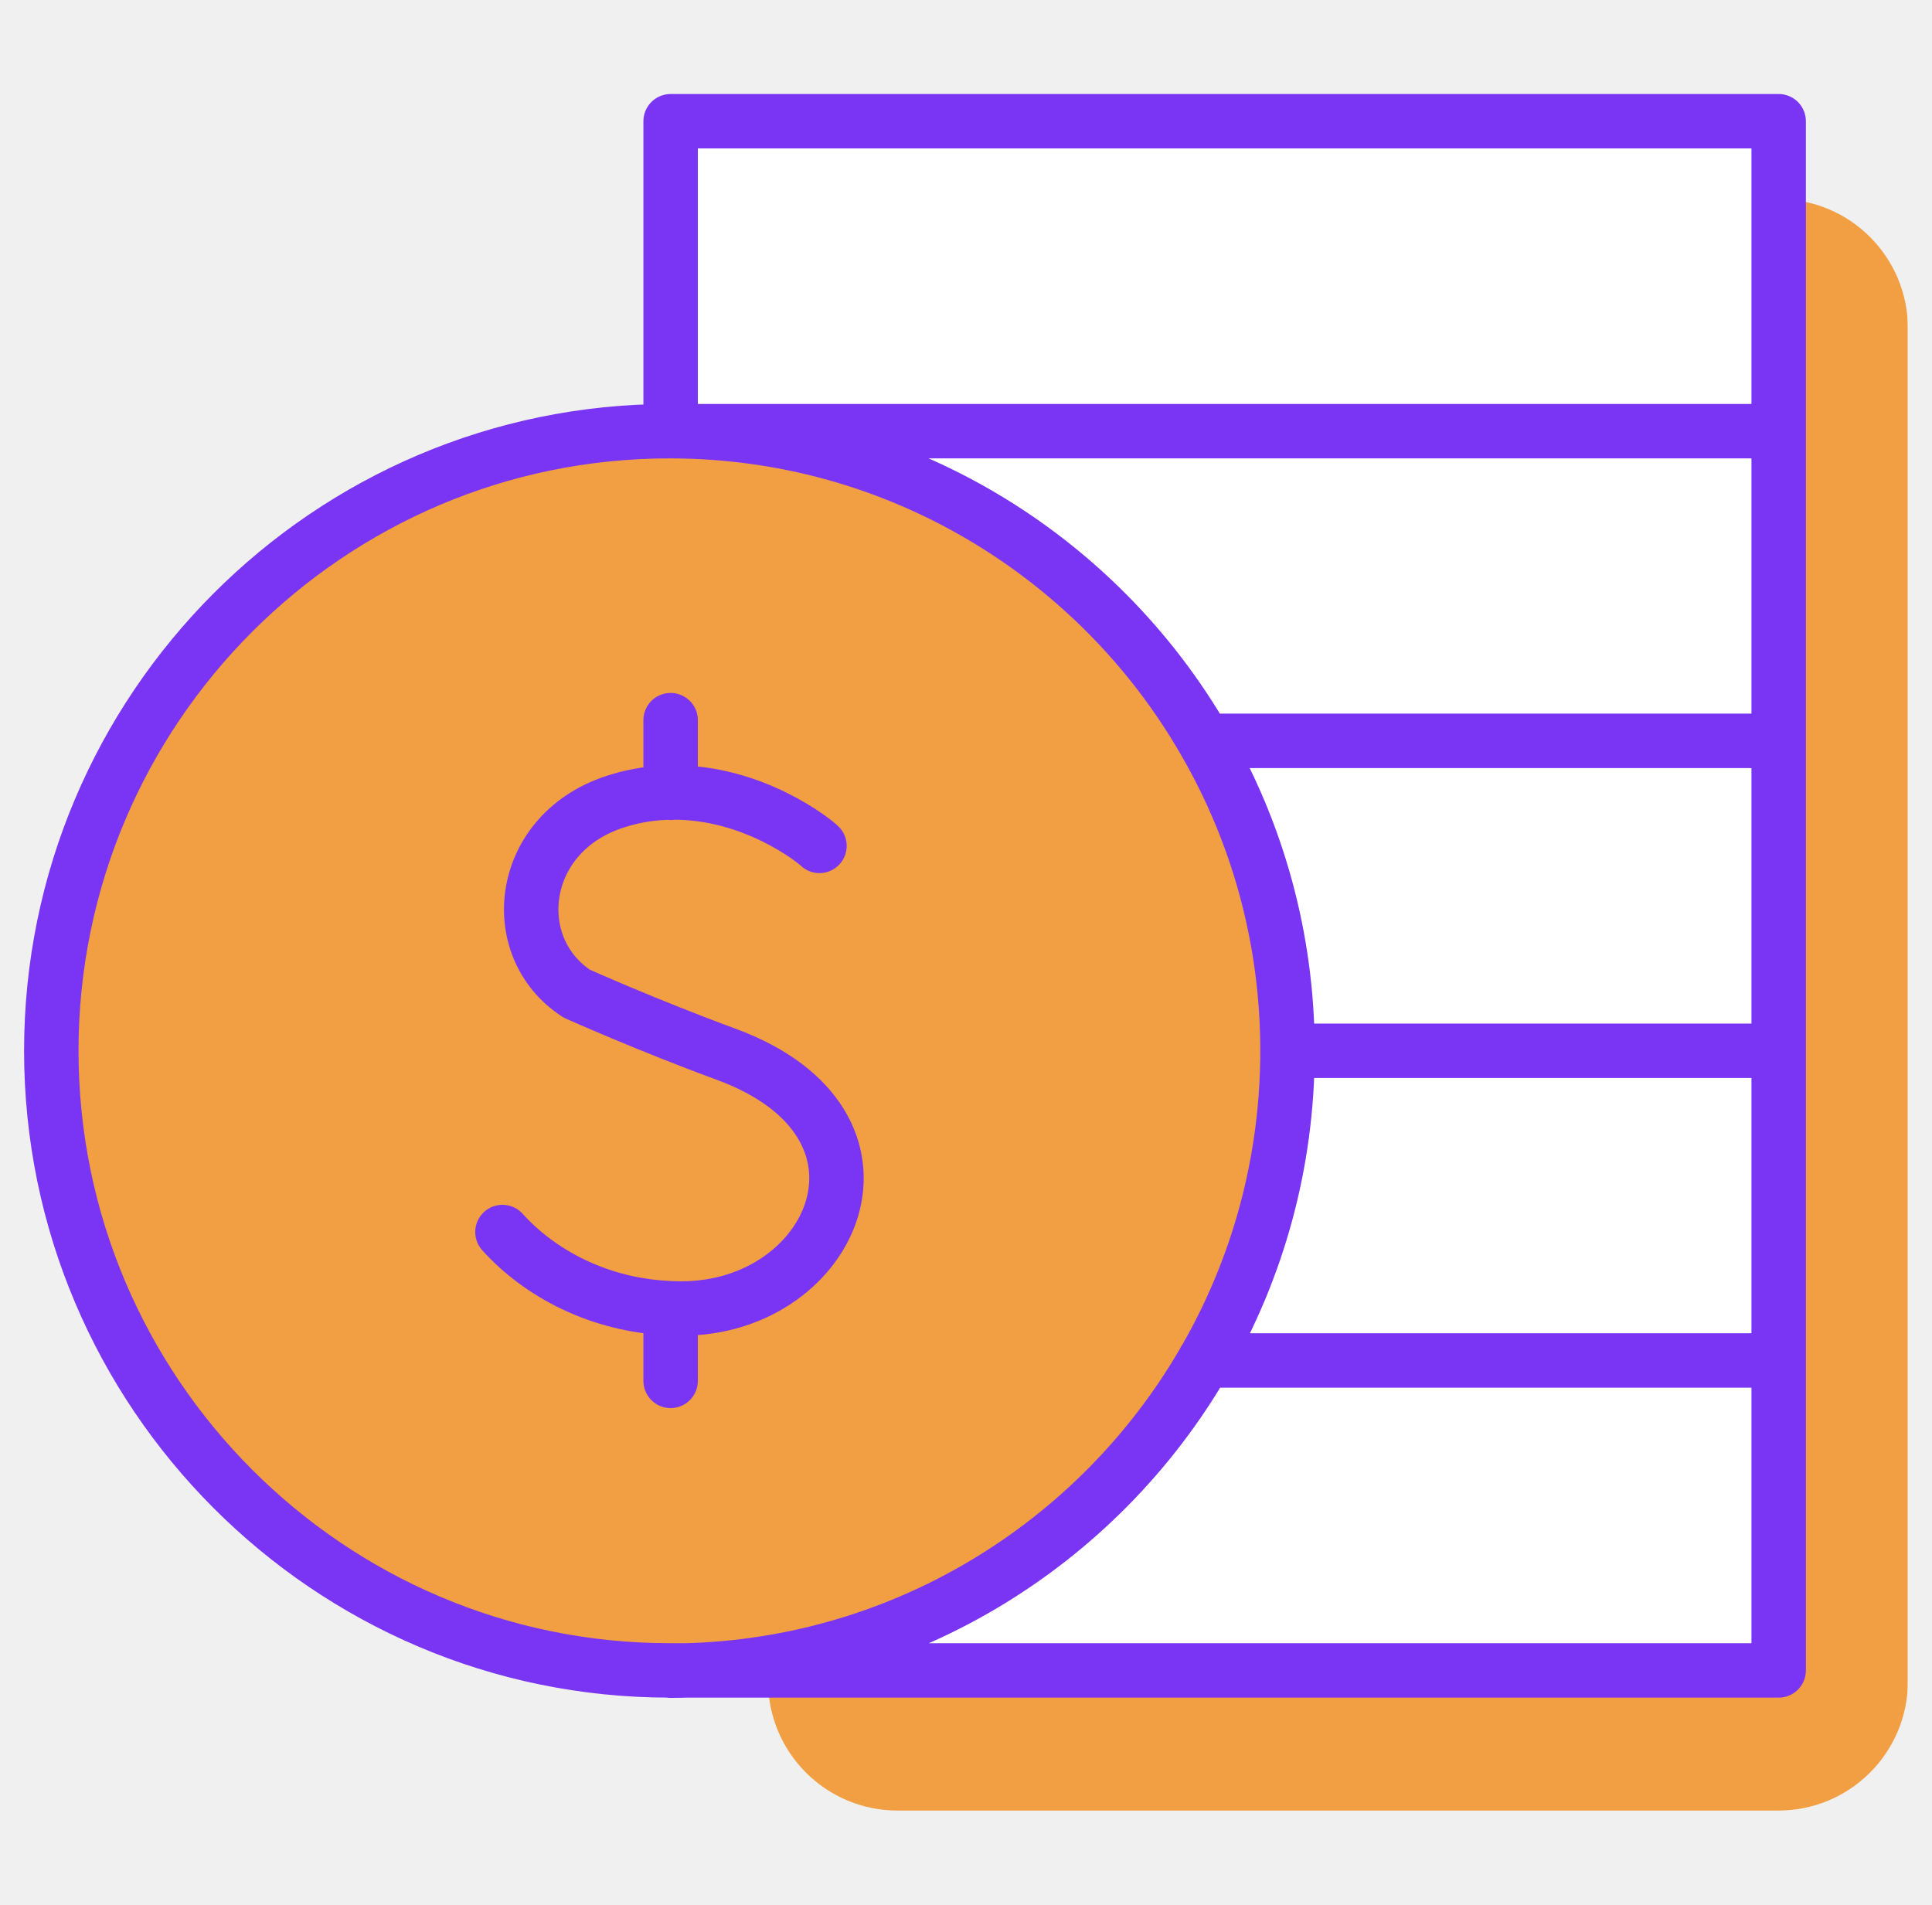
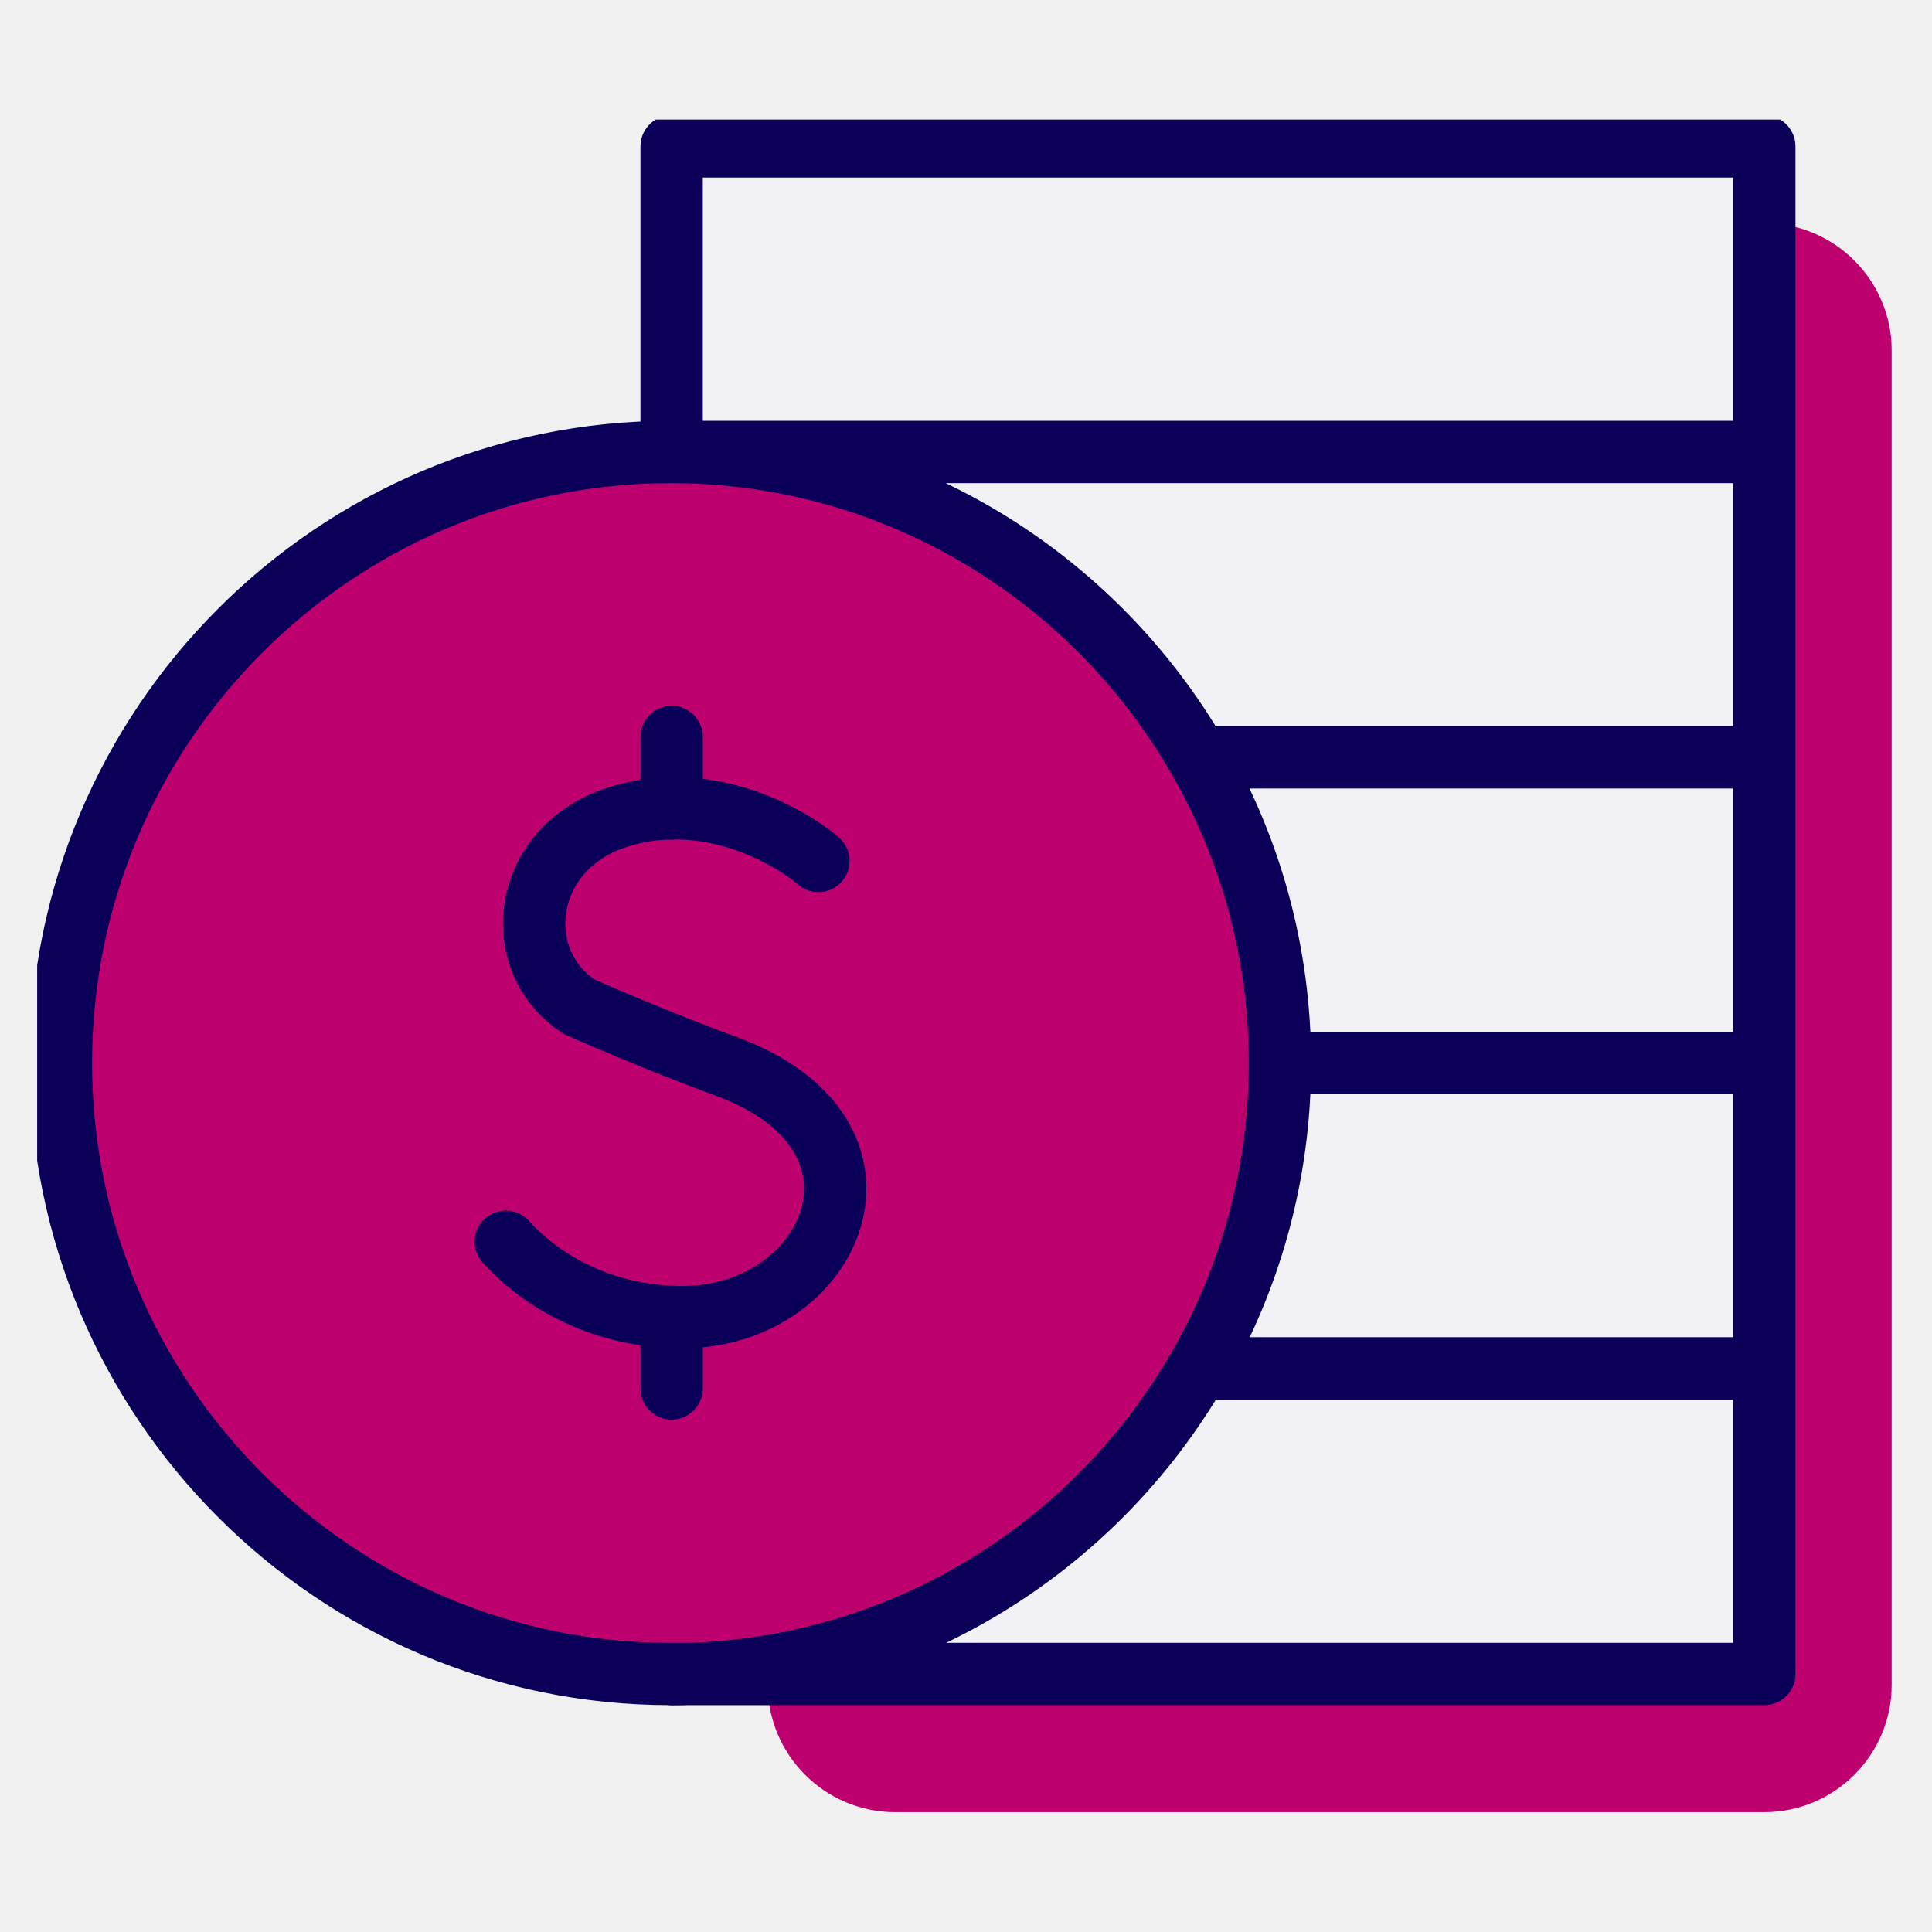
- <svg xmlns="http://www.w3.org/2000/svg" width="71" height="70" viewBox="0 0 71 70" fill="none">
-   <g clip-path="url(#clip0_265_6070)">
-     <mask id="mask0_265_6070" style="mask-type:luminance" maskUnits="userSpaceOnUse" x="0" y="3" width="71" height="64">
-       <path d="M70.115 3.545H0.975V66.545H70.115V3.545Z" fill="white" />
+ <svg xmlns="http://www.w3.org/2000/svg" width="62" height="62" viewBox="0 0 62 62" fill="none">
+   <g clip-path="url(#clip0_959_3155)">
+     <mask id="mask0_959_3155" style="mask-type:luminance" maskUnits="userSpaceOnUse" x="1" y="3" width="60" height="56">
+       <path d="M60.708 3.914H1.171V58.164H60.708V3.914Z" fill="white" />
    </mask>
-     <g mask="url(#mask0_265_6070)">
-       <path d="M32.985 7.315H65.355C67.985 7.315 70.115 9.445 70.115 12.075V61.775C70.115 64.405 67.985 66.535 65.355 66.535H32.985C30.355 66.535 28.225 64.405 28.225 61.775V12.085C28.225 9.455 30.355 7.325 32.985 7.325V7.315Z" fill="#F19F42" />
-       <path d="M65.605 50.145V61.625C23.675 61.625 24.575 61.635 24.575 61.625C33.005 61.615 40.405 56.995 44.355 50.145H65.605Z" fill="white" />
-       <path d="M65.605 38.665V50.145H44.355C46.305 46.765 47.425 42.845 47.425 38.665H65.605Z" fill="white" />
-       <path d="M65.605 27.175V38.655H47.425C47.425 34.475 46.305 30.545 44.355 27.175H65.605Z" fill="white" />
-       <path d="M65.605 15.695V27.175H44.355C40.405 20.325 33.015 15.705 24.575 15.695H65.605Z" fill="white" />
+     <g mask="url(#mask0_959_3155)">
+       <path d="M28.735 7.16H56.609C58.874 7.16 60.708 8.994 60.708 11.259V54.056C60.708 56.321 58.874 58.155 56.609 58.155H28.735C26.47 58.155 24.636 56.321 24.636 54.056V11.268C24.636 9.003 26.47 7.169 28.735 7.169V7.16Z" fill="#BE006E" />
+       <path d="M56.825 44.041V53.927C20.718 53.927 21.493 53.936 21.493 53.927C28.752 53.918 35.124 49.94 38.526 44.041H56.825Z" fill="#F2F1F6" />
+       <path d="M56.825 34.156V44.042H38.526C40.205 41.131 41.169 37.755 41.169 34.156H56.825Z" fill="#F2F1F6" />
+       <path d="M56.825 24.262V34.147H41.169C41.169 30.548 40.205 27.164 38.526 24.262H56.825Z" fill="#F2F1F6" />
+       <path d="M56.825 14.376V24.262H38.526C35.124 18.363 28.761 14.385 21.493 14.376H56.825Z" fill="#F2F1F6" />
    </g>
-     <path d="M65.605 4.215H24.575V15.695H65.605V4.215Z" fill="white" />
-     <path d="M44.345 27.175C46.295 30.555 47.425 34.475 47.425 38.655C47.425 42.835 46.305 46.765 44.345 50.135C40.395 56.985 33.005 61.605 24.565 61.615H24.525C11.915 61.625 1.645 51.325 1.645 38.665C1.645 26.005 11.915 15.695 24.535 15.695H24.575C33.015 15.705 40.405 20.325 44.355 27.175" fill="#F19F42" />
-     <path d="M24.645 50.745V48.075M24.645 29.135V26.465M30.115 31.085C30.015 30.975 27.715 29.065 24.635 29.125C24.035 29.135 23.395 29.215 22.725 29.425C19.045 30.525 18.535 34.785 21.195 36.515C21.195 36.515 23.805 37.685 26.695 38.745C33.655 41.315 30.655 48.085 25.055 48.085C24.915 48.085 24.775 48.085 24.635 48.075C22.005 47.975 19.815 46.775 18.465 45.275M24.645 61.385H24.605C12.085 61.385 1.885 51.165 1.885 38.615C1.885 26.065 12.075 15.845 24.605 15.845H24.645M24.645 61.385V61.395C33.015 61.375 40.345 56.795 44.265 50.005C46.205 46.655 47.315 42.755 47.315 38.615M24.645 61.385C24.645 61.385 23.755 61.385 65.365 61.385V4.455H24.645V15.845M24.645 15.845C33.015 15.855 40.355 20.445 44.265 27.235C46.205 30.585 47.315 34.475 47.315 38.615M24.645 15.845H65.355M47.315 38.615H65.355M65.355 49.995H44.265M65.355 27.225H44.265" stroke="#7A34F3" stroke-width="2" stroke-linecap="round" stroke-linejoin="round" />
+     <path d="M56.825 4.491H21.493V14.376H56.825V4.491Z" fill="#F2F1F6" />
+     <path d="M38.517 24.262C40.197 27.172 41.169 30.548 41.169 34.148C41.169 37.747 40.205 41.131 38.517 44.033C35.116 49.932 28.752 53.91 21.485 53.919H21.45C10.591 53.927 1.748 45.058 1.748 34.156C1.748 23.254 10.591 14.376 21.459 14.376H21.493C28.761 14.385 35.124 18.363 38.526 24.262" fill="#BE006E" />
+     <path d="M21.553 44.558V42.259M21.553 25.95V23.65M26.264 27.629C26.178 27.534 24.197 25.889 21.545 25.941C21.028 25.95 20.477 26.018 19.9 26.199C16.731 27.147 16.292 30.815 18.583 32.305C18.583 32.305 20.83 33.312 23.319 34.225C29.312 36.438 26.729 42.268 21.907 42.268C21.786 42.268 21.665 42.268 21.545 42.259C19.28 42.173 17.394 41.14 16.232 39.848M21.553 53.72H21.519C10.738 53.72 1.955 44.92 1.955 34.113C1.955 23.306 10.729 14.505 21.519 14.505H21.553M21.553 14.505V4.697H56.618V53.72C20.787 53.72 21.553 53.72 21.553 53.72V53.729C28.761 53.712 35.073 49.768 38.448 43.921C40.119 41.036 41.075 37.678 41.075 34.113M21.553 14.505C28.761 14.514 35.081 18.467 38.448 24.314C40.119 27.198 41.075 30.548 41.075 34.113M21.553 14.505H56.609M41.075 34.113H56.609M56.609 43.912H38.448M56.609 24.305H38.448" stroke="#0A005A" stroke-width="2" stroke-linecap="round" stroke-linejoin="round" />
  </g>
  <defs>
-     <clipPath id="clip0_265_6070">
-       <rect width="69.23" height="63.09" fill="white" transform="translate(0.884766 3.455)" />
+     <clipPath id="clip0_959_3155">
+       <rect width="59.615" height="54.328" fill="white" transform="translate(1.19263 3.8363)" />
    </clipPath>
  </defs>
</svg>
